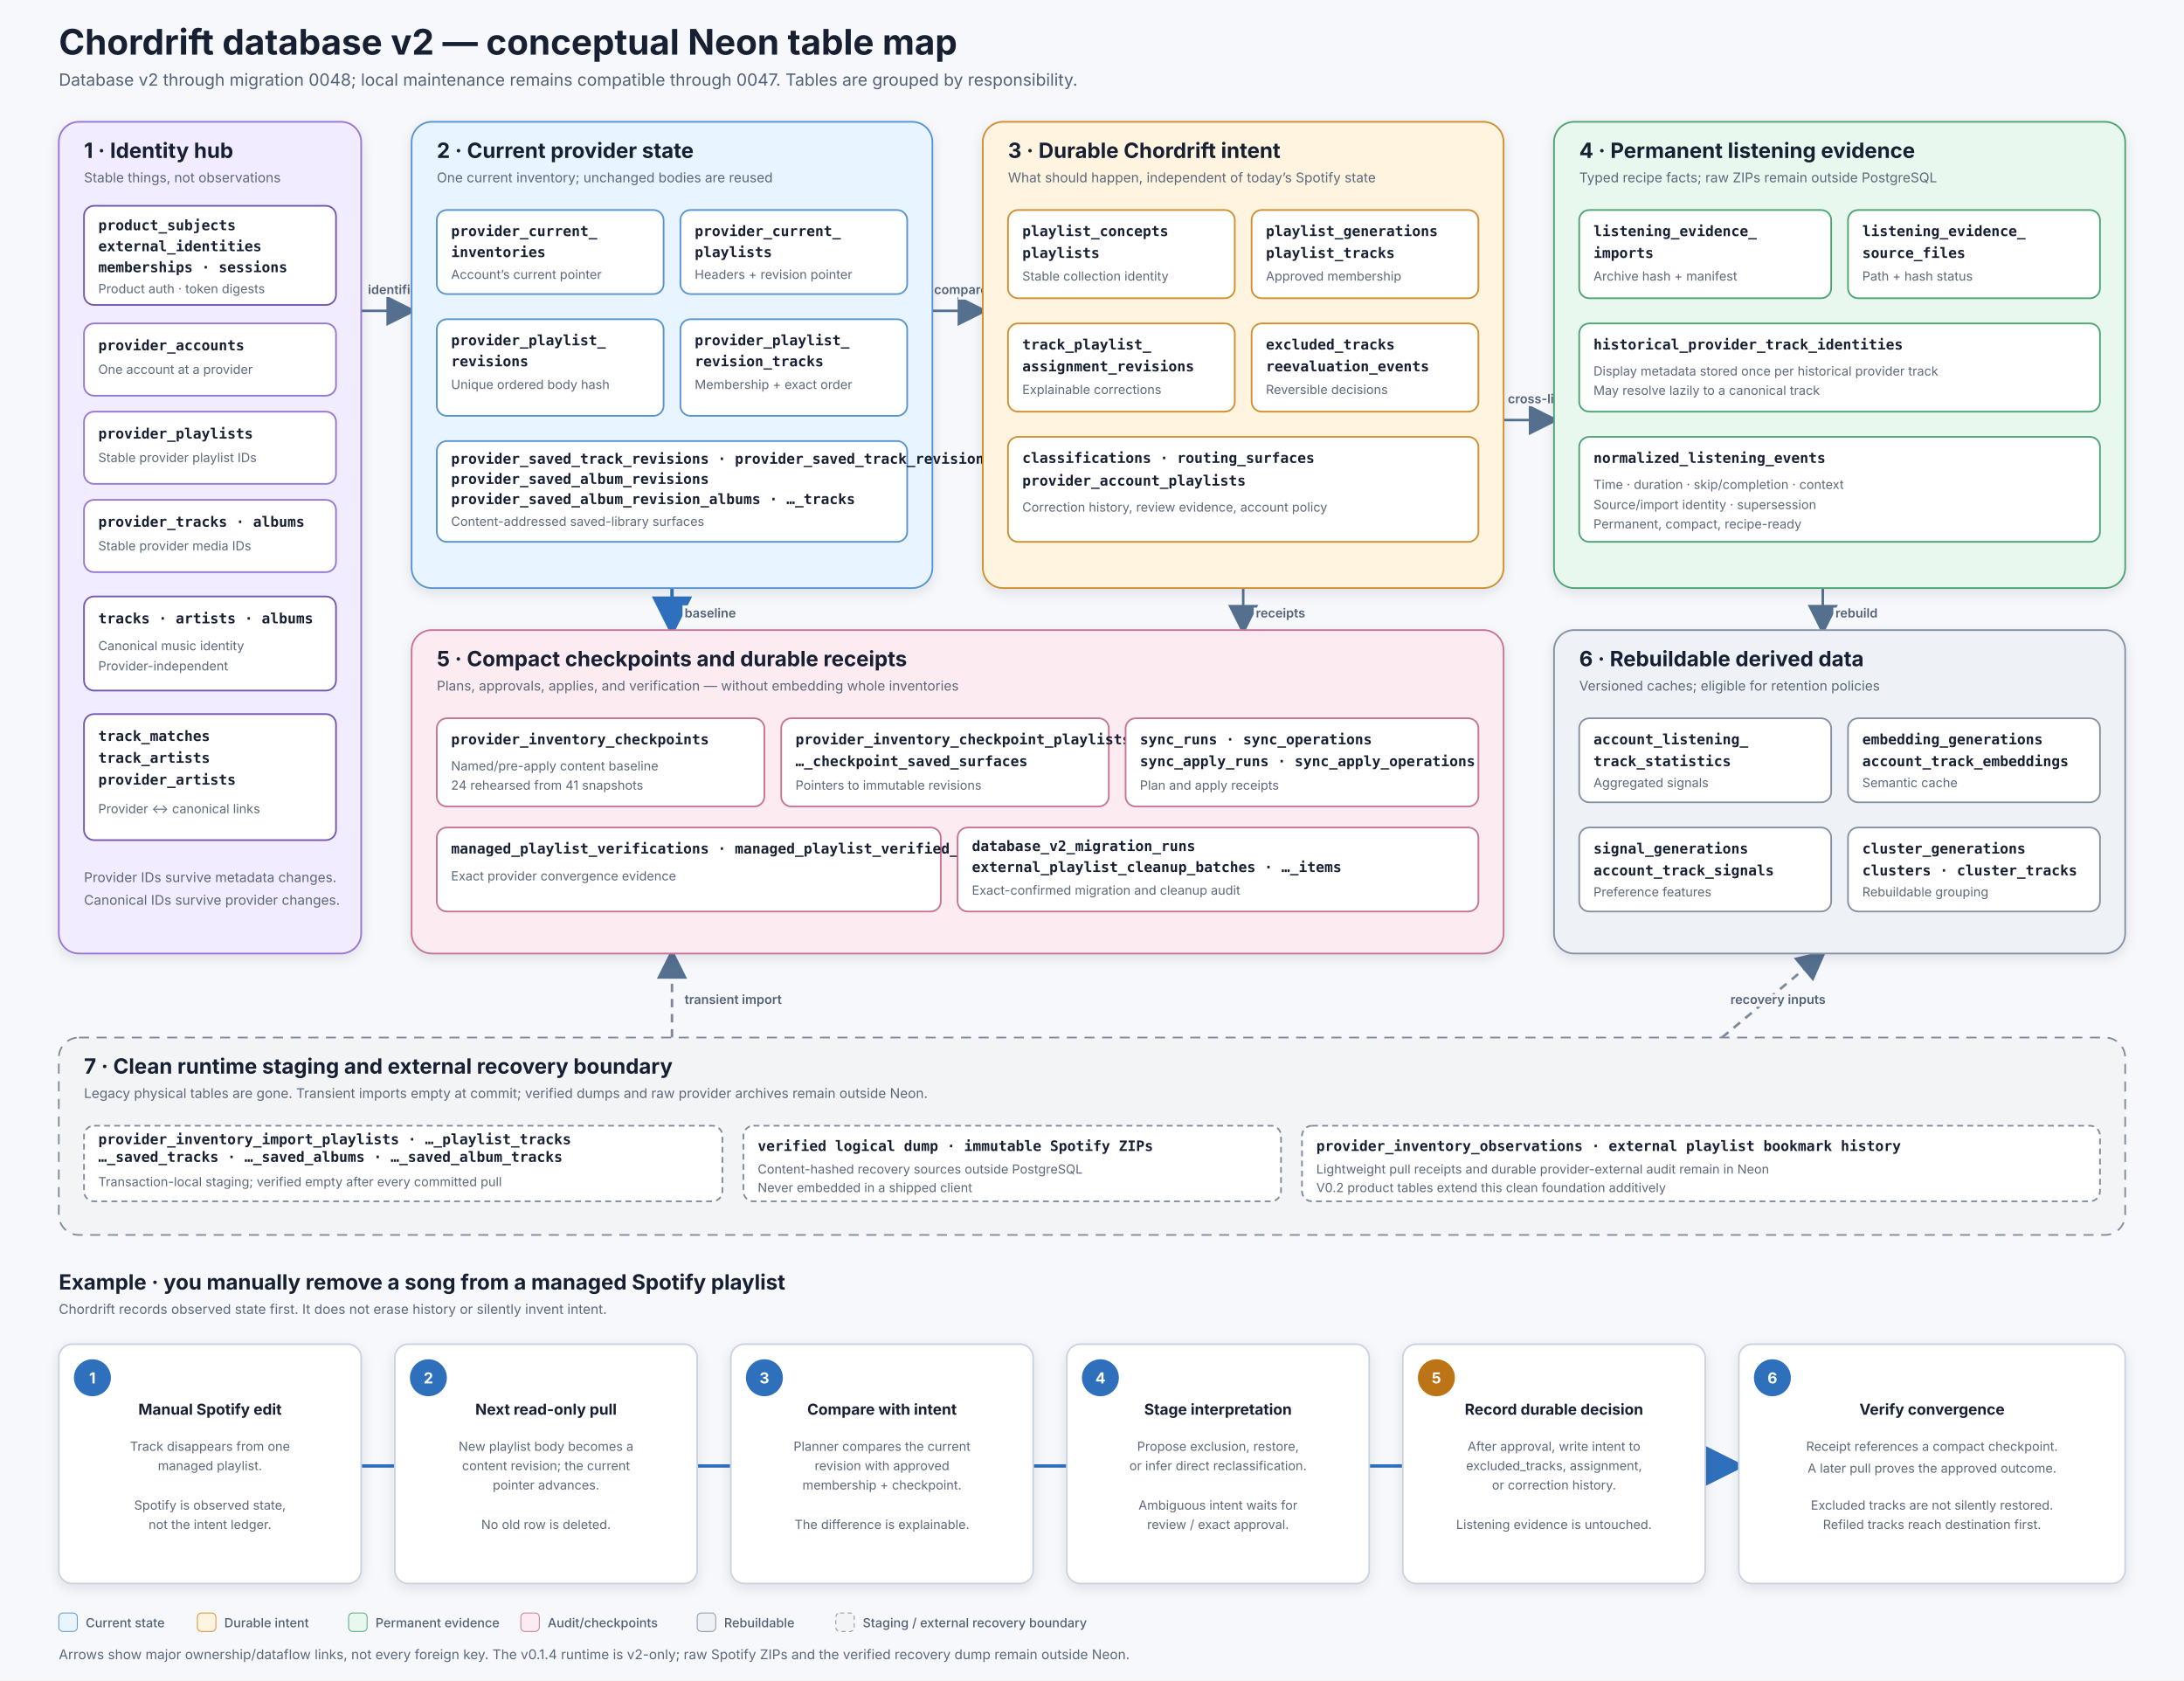
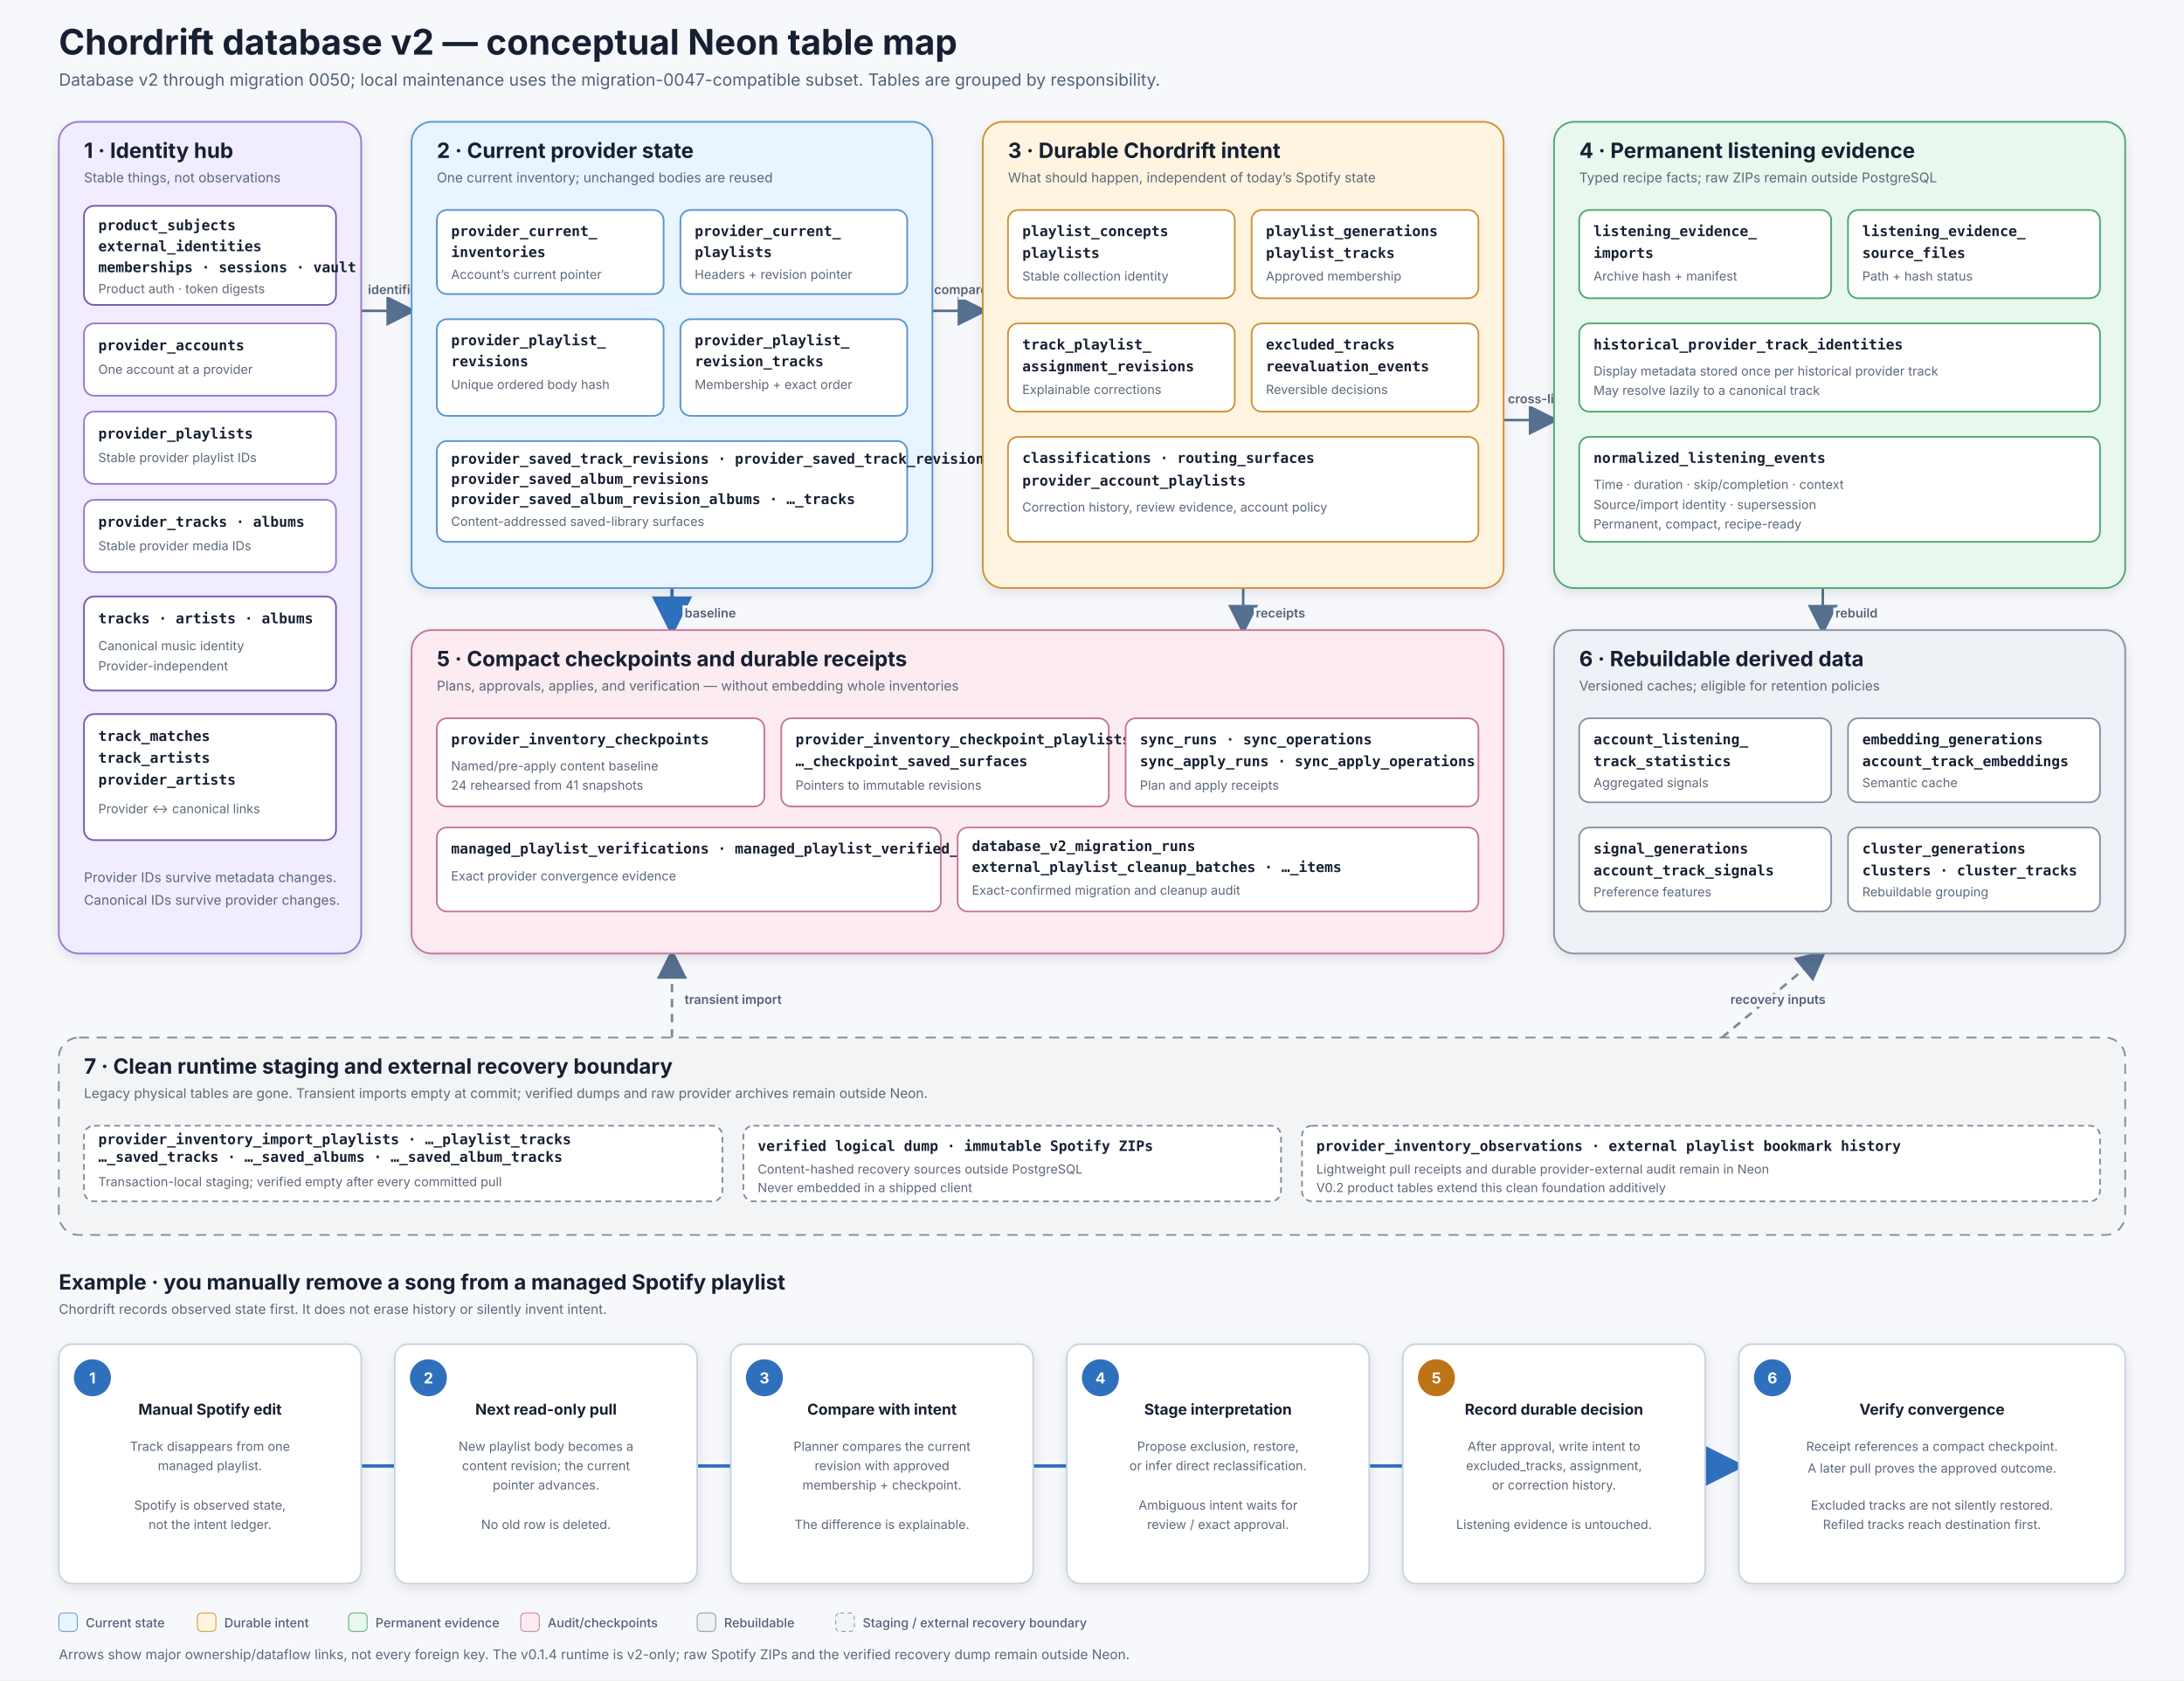
<svg xmlns="http://www.w3.org/2000/svg" width="2600" height="2000" viewBox="0 0 2600 2000" role="img" aria-labelledby="title description">
  <defs>
    <filter id="shadow" x="-10%" y="-10%" width="120%" height="130%">
      <feDropShadow dx="0" dy="5" stdDeviation="7" flood-color="#172033" flood-opacity="0.10" />
    </filter>
    <marker id="arrow" markerWidth="12" markerHeight="12" refX="10" refY="6" orient="auto">
      <path d="M0 0L12 6L0 12Z" fill="#55708f" />
    </marker>
    <marker id="arrowBlue" markerWidth="12" markerHeight="12" refX="10" refY="6" orient="auto">
      <path d="M0 0L12 6L0 12Z" fill="#2f70bd" />
    </marker>
    <style>
      .bg{fill:#f7f8fc}.heading{font:700 42px -apple-system,BlinkMacSystemFont,"Segoe UI",sans-serif;fill:#172033}.sub{font:400 20px -apple-system,BlinkMacSystemFont,"Segoe UI",sans-serif;fill:#536176}.panel{stroke-width:2;rx:24;filter:url(#shadow)}.panelTitle{font:700 25px -apple-system,BlinkMacSystemFont,"Segoe UI",sans-serif;fill:#172033}.panelNote{font:400 16px -apple-system,BlinkMacSystemFont,"Segoe UI",sans-serif;fill:#5c687a}.card{fill:#fff;stroke-width:2;rx:12}.name{font:650 17px ui-monospace,SFMono-Regular,Menlo,monospace;fill:#172033}.purpose{font:400 15px -apple-system,BlinkMacSystemFont,"Segoe UI",sans-serif;fill:#5c687a}.edge{fill:none;stroke:#55708f;stroke-width:3;marker-end:url(#arrow)}.edgeBlue{fill:none;stroke:#2f70bd;stroke-width:4;marker-end:url(#arrowBlue)}.dash{fill:none;stroke:#7d899a;stroke-width:3;stroke-dasharray:10 8;marker-end:url(#arrow)}.label{font:600 15px -apple-system,BlinkMacSystemFont,"Segoe UI",sans-serif;fill:#536176;paint-order:stroke;stroke:#f7f8fc;stroke-width:7}.flowBox{fill:#fff;stroke:#c9d3e0;stroke-width:2;rx:16;filter:url(#shadow)}.flowHead{font:700 18px -apple-system,BlinkMacSystemFont,"Segoe UI",sans-serif;fill:#172033;text-anchor:middle}.flowText{font:400 15px -apple-system,BlinkMacSystemFont,"Segoe UI",sans-serif;fill:#5c687a;text-anchor:middle}.num{fill:#2f70bd}.numText{font:700 18px -apple-system,BlinkMacSystemFont,"Segoe UI",sans-serif;fill:#fff;text-anchor:middle;dominant-baseline:middle}.legend{font:500 15px -apple-system,BlinkMacSystemFont,"Segoe UI",sans-serif;fill:#536176}
    </style>
  </defs>
  <rect class="bg" width="2600" height="2000" />
  <text class="heading" x="70" y="65">Chordrift database v2 — conceptual Neon table map</text>
-   <text class="sub" x="70" y="102">Database v2 through migration 0048; local maintenance remains compatible through 0047. Tables are grouped by responsibility.</text>
+   <text class="sub" x="70" y="102">Database v2 through migration 0050; local maintenance uses the migration-0047-compatible subset. Tables are grouped by responsibility.</text>
  <path class="edge" d="M430 370H490" />
  <text class="label" x="438" y="350">identifies</text>
  <path class="edge" d="M1110 370H1170" />
  <text class="label" x="1112" y="350">compare</text>
  <path class="edge" d="M1790 500H1850" />
  <text class="label" x="1795" y="480">cross-links by identity</text>
  <path class="edgeBlue" d="M800 700V750" />
  <text class="label" x="815" y="735">baseline</text>
  <path class="edge" d="M1480 700V750" />
  <text class="label" x="1495" y="735">receipts</text>
  <path class="edge" d="M2170 700V750" />
  <text class="label" x="2185" y="735">rebuild</text>
  <path class="dash" d="M800 1235V1135" />
  <text class="label" x="815" y="1195">transient import</text>
  <path class="dash" d="M2050 1235L2170 1135" />
  <text class="label" x="2060" y="1195">recovery inputs</text>
  <rect class="panel" x="70" y="145" width="360" height="990" fill="#f1ecff" stroke="#9678d0" />
  <text class="panelTitle" x="100" y="188">1 · Identity hub</text>
  <text class="panelNote" x="100" y="217">Stable things, not observations</text>
  <g transform="translate(100 245)">
    <rect class="card" width="300" height="118" stroke="#7657b0" />
    <text class="name" x="17" y="29">product_subjects</text>
    <text class="name" x="17" y="54">external_identities</text>
-     <text class="name" x="17" y="79">memberships · sessions</text>
+     <text class="name" x="17" y="79">memberships · sessions · vault</text>
    <text class="purpose" x="17" y="104">Product auth · token digests</text>
  </g>
  <g transform="translate(100 385)">
    <rect class="card" width="300" height="86" stroke="#9678d0" />
    <text class="name" x="17" y="32">provider_accounts</text>
    <text class="purpose" x="17" y="60">One account at a provider</text>
  </g>
  <g transform="translate(100 490)">
    <rect class="card" width="300" height="86" stroke="#9678d0" />
    <text class="name" x="17" y="32">provider_playlists</text>
    <text class="purpose" x="17" y="60">Stable provider playlist IDs</text>
  </g>
  <g transform="translate(100 595)">
    <rect class="card" width="300" height="86" stroke="#9678d0" />
    <text class="name" x="17" y="32">provider_tracks · albums</text>
    <text class="purpose" x="17" y="60">Stable provider media IDs</text>
  </g>
  <g transform="translate(100 710)">
    <rect class="card" width="300" height="112" stroke="#7657b0" />
    <text class="name" x="17" y="32">tracks · artists · albums</text>
    <text class="purpose" x="17" y="64">Canonical music identity</text>
    <text class="purpose" x="17" y="88">Provider-independent</text>
  </g>
  <g transform="translate(100 850)">
    <rect class="card" width="300" height="150" stroke="#7657b0" />
    <text class="name" x="17" y="32">track_matches</text>
    <text class="name" x="17" y="58">track_artists</text>
    <text class="name" x="17" y="84">provider_artists</text>
    <text class="purpose" x="17" y="118">Provider ↔ canonical links</text>
  </g>
  <text class="panelNote" x="100" y="1050">Provider IDs survive metadata changes.</text>
  <text class="panelNote" x="100" y="1077">Canonical IDs survive provider changes.</text>
  <rect class="panel" x="490" y="145" width="620" height="555" fill="#e8f4ff" stroke="#5895ce" />
  <text class="panelTitle" x="520" y="188">2 · Current provider state</text>
  <text class="panelNote" x="520" y="217">One current inventory; unchanged bodies are reused</text>
  <g transform="translate(520 250)">
    <rect class="card" width="270" height="100" stroke="#5895ce" />
    <text class="name" x="17" y="31">provider_current_</text>
    <text class="name" x="17" y="56">inventories</text>
    <text class="purpose" x="17" y="82">Account’s current pointer</text>
  </g>
  <g transform="translate(810 250)">
    <rect class="card" width="270" height="100" stroke="#5895ce" />
    <text class="name" x="17" y="31">provider_current_</text>
    <text class="name" x="17" y="56">playlists</text>
    <text class="purpose" x="17" y="82">Headers + revision pointer</text>
  </g>
  <g transform="translate(520 380)">
    <rect class="card" width="270" height="115" stroke="#5895ce" />
    <text class="name" x="17" y="31">provider_playlist_</text>
    <text class="name" x="17" y="56">revisions</text>
    <text class="purpose" x="17" y="83">Unique ordered body hash</text>
  </g>
  <g transform="translate(810 380)">
    <rect class="card" width="270" height="115" stroke="#5895ce" />
    <text class="name" x="17" y="31">provider_playlist_</text>
    <text class="name" x="17" y="56">revision_tracks</text>
    <text class="purpose" x="17" y="83">Membership + exact order</text>
  </g>
  <g transform="translate(520 525)">
    <rect class="card" width="560" height="120" stroke="#5895ce" />
    <text class="name" x="17" y="27">provider_saved_track_revisions · provider_saved_track_revision_tracks</text>
    <text class="name" x="17" y="51">provider_saved_album_revisions</text>
    <text class="name" x="17" y="75">provider_saved_album_revision_albums · …_tracks</text>
    <text class="purpose" x="17" y="101">Content-addressed saved-library surfaces</text>
  </g>
  <rect class="panel" x="1170" y="145" width="620" height="555" fill="#fff4df" stroke="#cf9031" />
  <text class="panelTitle" x="1200" y="188">3 · Durable Chordrift intent</text>
  <text class="panelNote" x="1200" y="217">What should happen, independent of today’s Spotify state</text>
  <g transform="translate(1200 250)">
    <rect class="card" width="270" height="105" stroke="#cf9031" />
    <text class="name" x="17" y="31">playlist_concepts</text>
    <text class="name" x="17" y="57">playlists</text>
    <text class="purpose" x="17" y="84">Stable collection identity</text>
  </g>
  <g transform="translate(1490 250)">
    <rect class="card" width="270" height="105" stroke="#cf9031" />
    <text class="name" x="17" y="31">playlist_generations</text>
    <text class="name" x="17" y="57">playlist_tracks</text>
    <text class="purpose" x="17" y="84">Approved membership</text>
  </g>
  <g transform="translate(1200 385)">
    <rect class="card" width="270" height="105" stroke="#cf9031" />
    <text class="name" x="17" y="31">track_playlist_</text>
    <text class="name" x="17" y="57">assignment_revisions</text>
    <text class="purpose" x="17" y="84">Explainable corrections</text>
  </g>
  <g transform="translate(1490 385)">
    <rect class="card" width="270" height="105" stroke="#cf9031" />
    <text class="name" x="17" y="31">excluded_tracks</text>
    <text class="name" x="17" y="57">reevaluation_events</text>
    <text class="purpose" x="17" y="84">Reversible decisions</text>
  </g>
  <g transform="translate(1200 520)">
    <rect class="card" width="560" height="125" stroke="#cf9031" />
    <text class="name" x="17" y="31">classifications · routing_surfaces</text>
    <text class="name" x="17" y="58">provider_account_playlists</text>
    <text class="purpose" x="17" y="89">Correction history, review evidence, account policy</text>
  </g>
  <rect class="panel" x="1850" y="145" width="680" height="555" fill="#e9f8ef" stroke="#4fa473" />
  <text class="panelTitle" x="1880" y="188">4 · Permanent listening evidence</text>
  <text class="panelNote" x="1880" y="217">Typed recipe facts; raw ZIPs remain outside PostgreSQL</text>
  <g transform="translate(1880 250)">
    <rect class="card" width="300" height="105" stroke="#4fa473" />
    <text class="name" x="17" y="31">listening_evidence_</text>
    <text class="name" x="17" y="57">imports</text>
    <text class="purpose" x="17" y="84">Archive hash + manifest</text>
  </g>
  <g transform="translate(2200 250)">
    <rect class="card" width="300" height="105" stroke="#4fa473" />
    <text class="name" x="17" y="31">listening_evidence_</text>
    <text class="name" x="17" y="57">source_files</text>
    <text class="purpose" x="17" y="84">Path + hash status</text>
  </g>
  <g transform="translate(1880 385)">
    <rect class="card" width="620" height="105" stroke="#4fa473" />
    <text class="name" x="17" y="31">historical_provider_track_identities</text>
    <text class="purpose" x="17" y="62">Display metadata stored once per historical provider track</text>
    <text class="purpose" x="17" y="85">May resolve lazily to a canonical track</text>
  </g>
  <g transform="translate(1880 520)">
    <rect class="card" width="620" height="125" stroke="#4fa473" />
    <text class="name" x="17" y="31">normalized_listening_events</text>
    <text class="purpose" x="17" y="62">Time · duration · skip/completion · context</text>
    <text class="purpose" x="17" y="86">Source/import identity · supersession</text>
    <text class="purpose" x="17" y="109">Permanent, compact, recipe-ready</text>
  </g>
  <rect class="panel" x="490" y="750" width="1300" height="385" fill="#fcecf2" stroke="#c67594" />
  <text class="panelTitle" x="520" y="793">5 · Compact checkpoints and durable receipts</text>
  <text class="panelNote" x="520" y="822">Plans, approvals, applies, and verification — without embedding whole inventories</text>
  <g transform="translate(520 855)">
    <rect class="card" width="390" height="105" stroke="#c67594" />
    <text class="name" x="17" y="31">provider_inventory_checkpoints</text>
    <text class="purpose" x="17" y="62">Named/pre-apply content baseline</text>
    <text class="purpose" x="17" y="85">24 rehearsed from 41 snapshots</text>
  </g>
  <g transform="translate(930 855)">
    <rect class="card" width="390" height="105" stroke="#c67594" />
    <text class="name" x="17" y="31">provider_inventory_checkpoint_playlists</text>
    <text class="name" x="17" y="57">…_checkpoint_saved_surfaces</text>
    <text class="purpose" x="17" y="85">Pointers to immutable revisions</text>
  </g>
  <g transform="translate(1340 855)">
    <rect class="card" width="420" height="105" stroke="#c67594" />
    <text class="name" x="17" y="31">sync_runs · sync_operations</text>
    <text class="name" x="17" y="57">sync_apply_runs · sync_apply_operations</text>
    <text class="purpose" x="17" y="85">Plan and apply receipts</text>
  </g>
  <g transform="translate(520 985)">
    <rect class="card" width="600" height="100" stroke="#c67594" />
    <text class="name" x="17" y="31">managed_playlist_verifications · managed_playlist_verified_tracks</text>
    <text class="purpose" x="17" y="63">Exact provider convergence evidence</text>
  </g>
  <g transform="translate(1140 985)">
    <rect class="card" width="620" height="100" stroke="#c67594" />
    <text class="name" x="17" y="28">database_v2_migration_runs</text>
    <text class="name" x="17" y="53">external_playlist_cleanup_batches · …_items</text>
    <text class="purpose" x="17" y="80">Exact-confirmed migration and cleanup audit</text>
  </g>
  <rect class="panel" x="1850" y="750" width="680" height="385" fill="#eef1f5" stroke="#8592a4" />
  <text class="panelTitle" x="1880" y="793">6 · Rebuildable derived data</text>
  <text class="panelNote" x="1880" y="822">Versioned caches; eligible for retention policies</text>
  <g transform="translate(1880 855)">
    <rect class="card" width="300" height="100" stroke="#8592a4" />
    <text class="name" x="17" y="31">account_listening_</text>
    <text class="name" x="17" y="57">track_statistics</text>
    <text class="purpose" x="17" y="82">Aggregated signals</text>
  </g>
  <g transform="translate(2200 855)">
    <rect class="card" width="300" height="100" stroke="#8592a4" />
    <text class="name" x="17" y="31">embedding_generations</text>
    <text class="name" x="17" y="57">account_track_embeddings</text>
    <text class="purpose" x="17" y="82">Semantic cache</text>
  </g>
  <g transform="translate(1880 985)">
    <rect class="card" width="300" height="100" stroke="#8592a4" />
    <text class="name" x="17" y="31">signal_generations</text>
    <text class="name" x="17" y="57">account_track_signals</text>
    <text class="purpose" x="17" y="82">Preference features</text>
  </g>
  <g transform="translate(2200 985)">
    <rect class="card" width="300" height="100" stroke="#8592a4" />
    <text class="name" x="17" y="31">cluster_generations</text>
    <text class="name" x="17" y="57">clusters · cluster_tracks</text>
    <text class="purpose" x="17" y="82">Rebuildable grouping</text>
  </g>
  <rect x="70" y="1235" width="2460" height="235" rx="24" fill="#f3f4f6" stroke="#808c9d" stroke-width="2" stroke-dasharray="12 9" />
  <text class="panelTitle" x="100" y="1278">7 · Clean runtime staging and external recovery boundary</text>
  <text class="panelNote" x="100" y="1307">Legacy physical tables are gone. Transient imports empty at commit; verified dumps and raw provider archives remain outside Neon.</text>
  <g transform="translate(100 1340)">
    <rect class="card" width="760" height="90" stroke="#808c9d" stroke-dasharray="7 5" />
    <text class="name" x="17" y="22">provider_inventory_import_playlists · …_playlist_tracks</text>
    <text class="name" x="17" y="43">…_saved_tracks · …_saved_albums · …_saved_album_tracks</text>
    <text class="purpose" x="17" y="72">Transaction-local staging; verified empty after every committed pull</text>
  </g>
  <g transform="translate(885 1340)">
    <rect class="card" width="640" height="90" stroke="#808c9d" stroke-dasharray="7 5" />
    <text class="name" x="17" y="30">verified logical dump · immutable Spotify ZIPs</text>
    <text class="purpose" x="17" y="57">Content-hashed recovery sources outside PostgreSQL</text>
    <text class="purpose" x="17" y="79">Never embedded in a shipped client</text>
  </g>
  <g transform="translate(1550 1340)">
    <rect class="card" width="950" height="90" stroke="#808c9d" stroke-dasharray="7 5" />
    <text class="name" x="17" y="30">provider_inventory_observations · external playlist bookmark history</text>
    <text class="purpose" x="17" y="57">Lightweight pull receipts and durable provider-external audit remain in Neon</text>
    <text class="purpose" x="17" y="79">V0.2 product tables extend this clean foundation additively</text>
  </g>
  <text class="panelTitle" x="70" y="1535">Example · you manually remove a song from a managed Spotify playlist</text>
  <text class="panelNote" x="70" y="1564">Chordrift records observed state first. It does not erase history or silently invent intent.</text>
  <path class="edgeBlue" d="M430 1745H470M830 1745H870M1230 1745H1270M1630 1745H1670M2030 1745H2070" />
  <g transform="translate(70 1600)">
    <rect class="flowBox" width="360" height="285" />
    <circle class="num" cx="40" cy="40" r="22" />
    <text class="numText" x="40" y="40">1</text>
    <text class="flowHead" x="180" y="84">Manual Spotify edit</text>
    <text class="flowText" x="180" y="127">Track disappears from one</text>
    <text class="flowText" x="180" y="150">managed playlist.</text>
    <text class="flowText" x="180" y="197">Spotify is observed state,</text>
    <text class="flowText" x="180" y="220">not the intent ledger.</text>
  </g>
  <g transform="translate(470 1600)">
    <rect class="flowBox" width="360" height="285" />
    <circle class="num" cx="40" cy="40" r="22" />
    <text class="numText" x="40" y="40">2</text>
    <text class="flowHead" x="180" y="84">Next read-only pull</text>
    <text class="flowText" x="180" y="127">New playlist body becomes a</text>
    <text class="flowText" x="180" y="150">content revision; the current</text>
    <text class="flowText" x="180" y="173">pointer advances.</text>
    <text class="flowText" x="180" y="220">No old row is deleted.</text>
  </g>
  <g transform="translate(870 1600)">
    <rect class="flowBox" width="360" height="285" />
    <circle class="num" cx="40" cy="40" r="22" />
    <text class="numText" x="40" y="40">3</text>
    <text class="flowHead" x="180" y="84">Compare with intent</text>
    <text class="flowText" x="180" y="127">Planner compares the current</text>
    <text class="flowText" x="180" y="150">revision with approved</text>
    <text class="flowText" x="180" y="173">membership + checkpoint.</text>
    <text class="flowText" x="180" y="220">The difference is explainable.</text>
  </g>
  <g transform="translate(1270 1600)">
    <rect class="flowBox" width="360" height="285" />
    <circle class="num" cx="40" cy="40" r="22" />
    <text class="numText" x="40" y="40">4</text>
    <text class="flowHead" x="180" y="84">Stage interpretation</text>
    <text class="flowText" x="180" y="127">Propose exclusion, restore,</text>
    <text class="flowText" x="180" y="150">or infer direct reclassification.</text>
    <text class="flowText" x="180" y="197">Ambiguous intent waits for</text>
    <text class="flowText" x="180" y="220">review / exact approval.</text>
  </g>
  <g transform="translate(1670 1600)">
    <rect class="flowBox" width="360" height="285" />
    <circle cx="40" cy="40" r="22" fill="#bd7416" />
    <text class="numText" x="40" y="40">5</text>
    <text class="flowHead" x="180" y="84">Record durable decision</text>
    <text class="flowText" x="180" y="127">After approval, write intent to</text>
    <text class="flowText" x="180" y="150">excluded_tracks, assignment,</text>
    <text class="flowText" x="180" y="173">or correction history.</text>
    <text class="flowText" x="180" y="220">Listening evidence is untouched.</text>
  </g>
  <g transform="translate(2070 1600)">
    <rect class="flowBox" width="460" height="285" />
    <circle class="num" cx="40" cy="40" r="22" />
    <text class="numText" x="40" y="40">6</text>
    <text class="flowHead" x="230" y="84">Verify convergence</text>
    <text class="flowText" x="230" y="127">Receipt references a compact checkpoint.</text>
    <text class="flowText" x="230" y="153">A later pull proves the approved outcome.</text>
    <text class="flowText" x="230" y="197">Excluded tracks are not silently restored.</text>
    <text class="flowText" x="230" y="220">Refiled tracks reach destination first.</text>
  </g>
  <rect x="70" y="1920" width="22" height="22" rx="5" fill="#e8f4ff" stroke="#5895ce" />
  <text class="legend" x="102" y="1937">Current state</text>
  <rect x="235" y="1920" width="22" height="22" rx="5" fill="#fff4df" stroke="#cf9031" />
  <text class="legend" x="267" y="1937">Durable intent</text>
  <rect x="415" y="1920" width="22" height="22" rx="5" fill="#e9f8ef" stroke="#4fa473" />
  <text class="legend" x="447" y="1937">Permanent evidence</text>
  <rect x="620" y="1920" width="22" height="22" rx="5" fill="#fcecf2" stroke="#c67594" />
  <text class="legend" x="652" y="1937">Audit/checkpoints</text>
  <rect x="830" y="1920" width="22" height="22" rx="5" fill="#eef1f5" stroke="#8592a4" />
  <text class="legend" x="862" y="1937">Rebuildable</text>
  <rect x="995" y="1920" width="22" height="22" rx="5" fill="#f3f4f6" stroke="#808c9d" stroke-dasharray="5 4" />
  <text class="legend" x="1027" y="1937">Staging / external recovery boundary</text>
  <text class="panelNote" x="70" y="1975">Arrows show major ownership/dataflow links, not every foreign key. The v0.1.4 runtime is v2-only; raw Spotify ZIPs and the verified recovery dump remain outside Neon.</text>
</svg>
